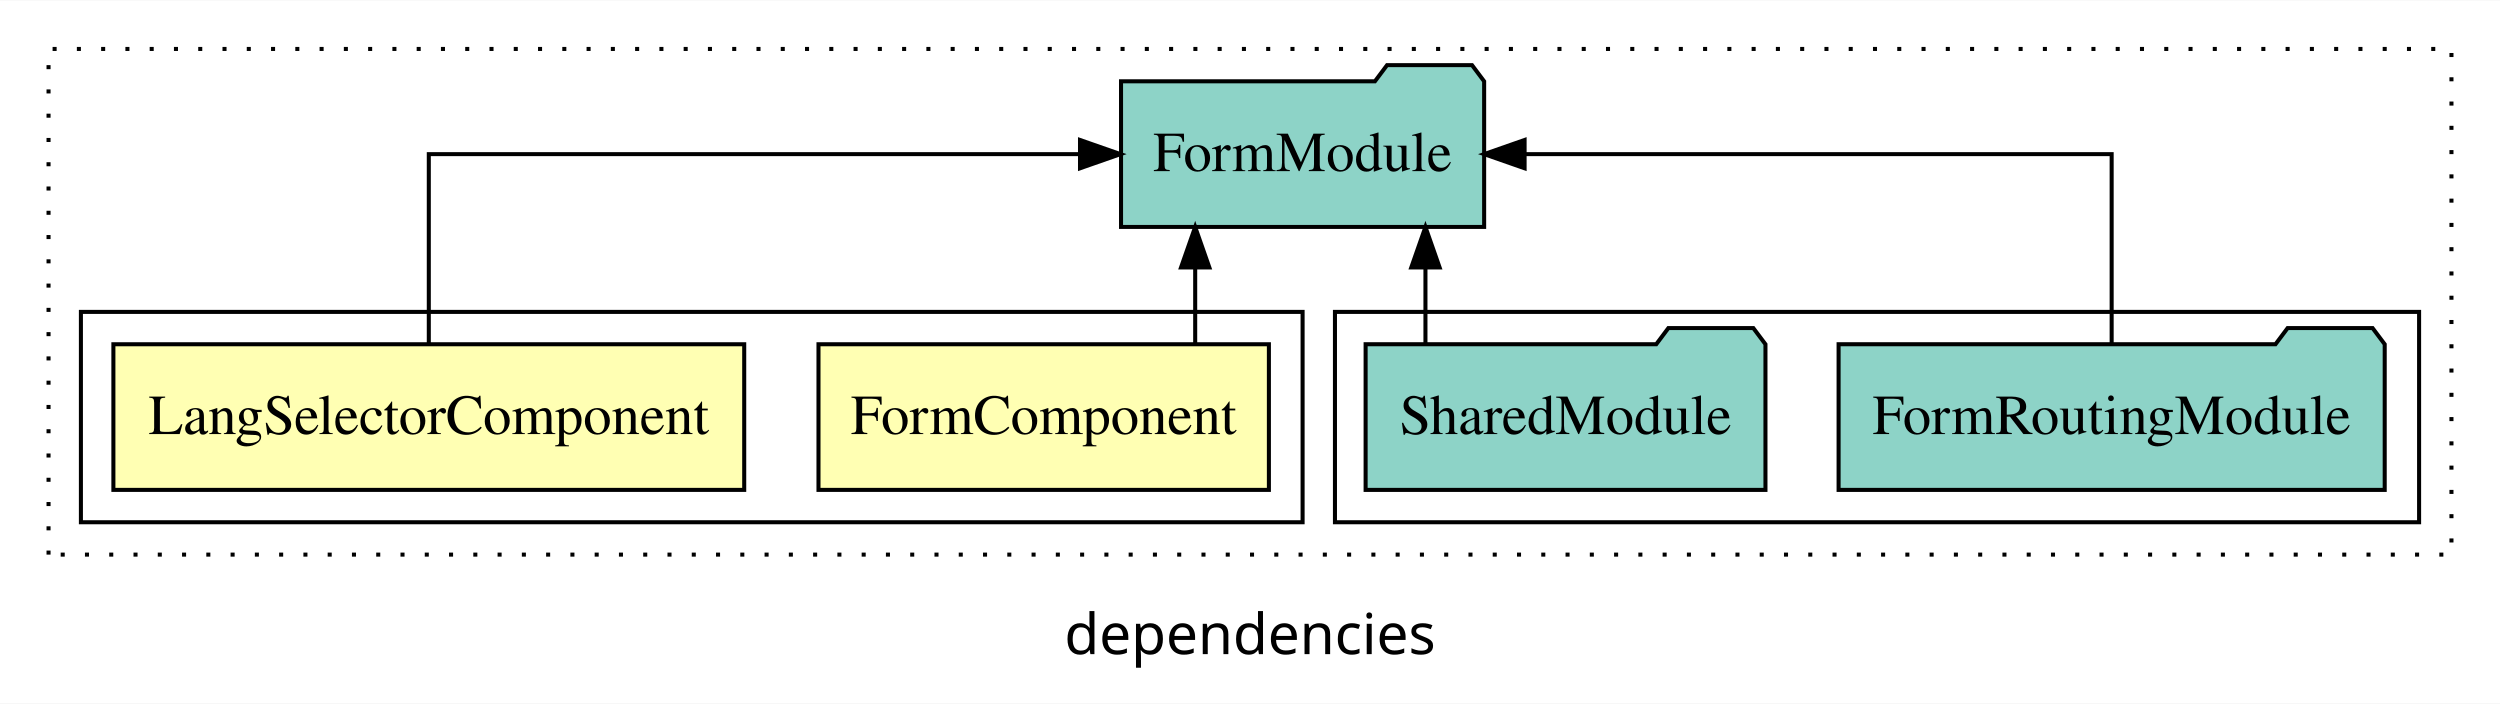
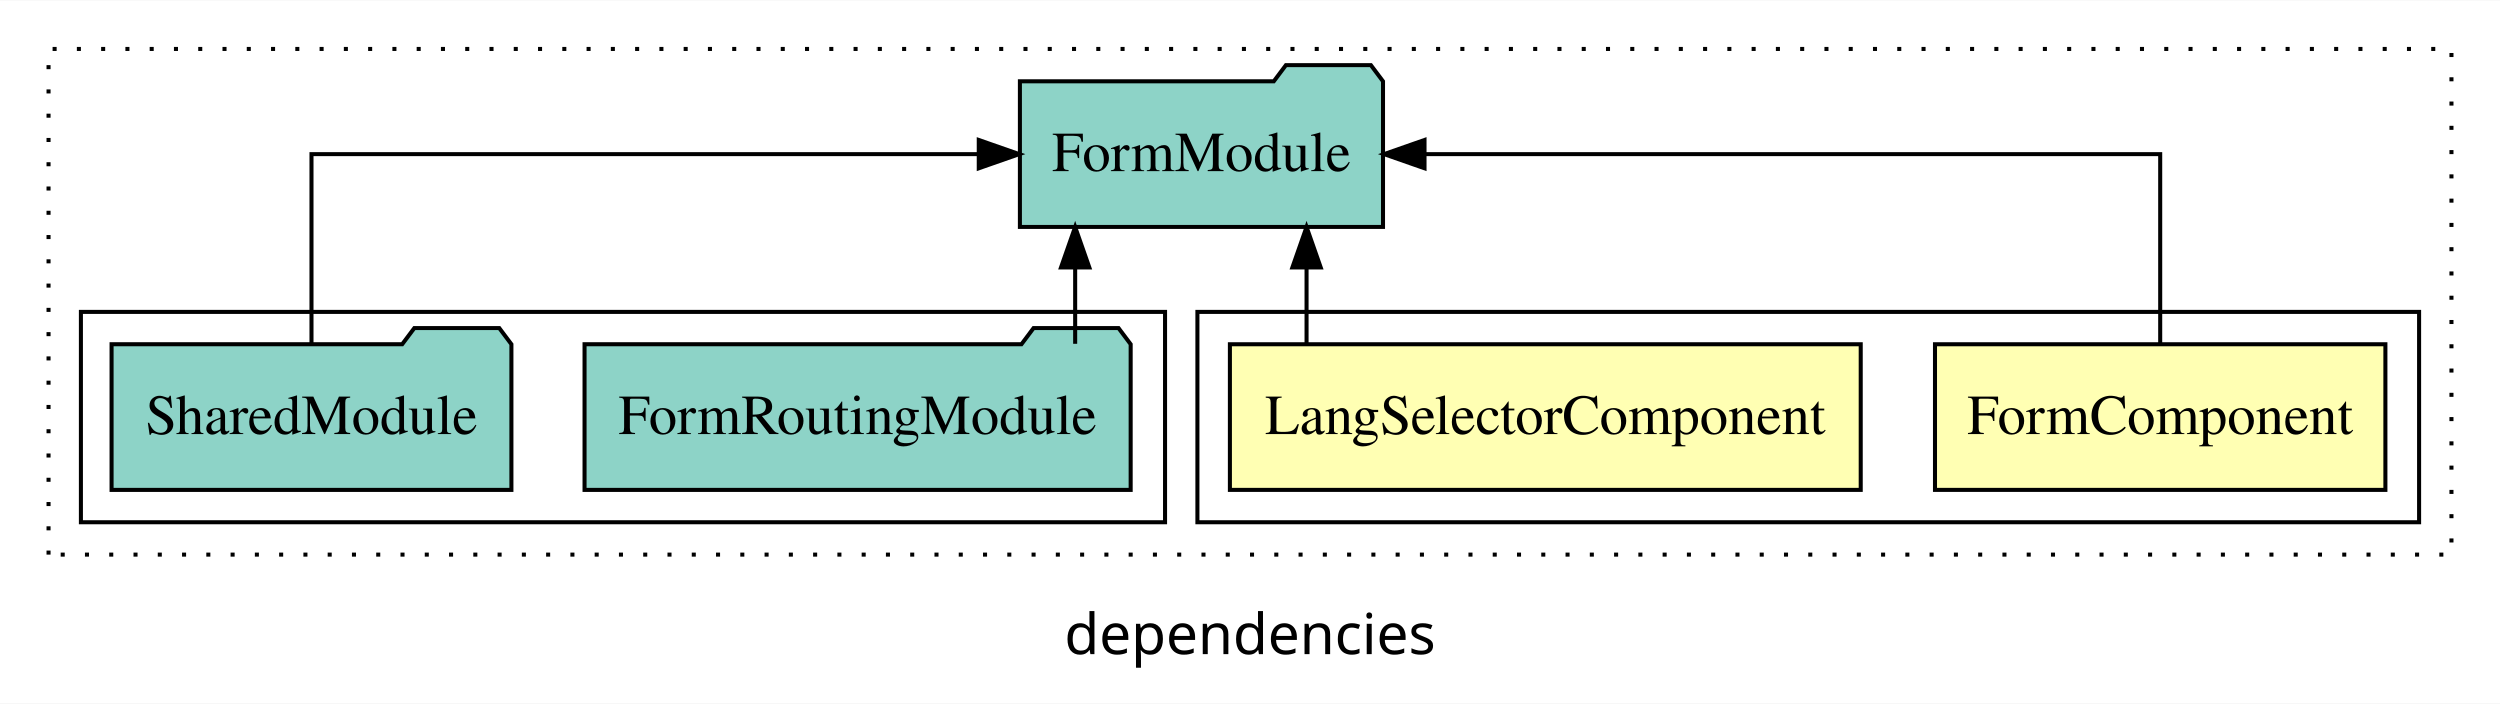
<svg xmlns="http://www.w3.org/2000/svg" width="618pt" height="174pt" viewBox="0.00 0.00 618.00 173.80">
  <g id="graph0" class="graph" transform="scale(1 1) rotate(0) translate(4 169.8)">
    <polygon fill="white" stroke="transparent" points="-4,4 -4,-169.8 614,-169.8 614,4 -4,4" />
    <text text-anchor="middle" x="305" y="-8.2" font-family="sans-serif" font-size="14.00">dependencies</text>
    <g id="clust1" class="cluster">
      <polygon fill="none" stroke="black" stroke-dasharray="1,5" points="8,-32.8 8,-157.8 602,-157.8 602,-32.8 8,-32.8" />
    </g>
+     <g id="clust2" class="cluster">
+       <polygon fill="none" stroke="black" points="292,-40.8 292,-92.8 594,-92.8 594,-40.8 292,-40.8" />
+     </g>
    <g id="clust5" class="cluster">
-       <polygon fill="none" stroke="black" points="326,-40.8 326,-92.8 594,-92.8 594,-40.8 326,-40.8" />
-     </g>
-     <g id="clust2" class="cluster">
-       <polygon fill="none" stroke="black" points="16,-40.8 16,-92.8 318,-92.8 318,-40.8 16,-40.8" />
+       <polygon fill="none" stroke="black" points="16,-40.8 16,-92.8 284,-92.8 284,-40.8 16,-40.8" />
    </g>
    <g id="node1" class="node">
-       <polygon fill="#ffffb3" stroke="black" points="309.67,-84.8 198.33,-84.8 198.33,-48.8 309.67,-48.8 309.67,-84.8" />
-       <text text-anchor="middle" x="254" y="-62.6" font-family="Times,serif" font-size="14.00">FormComponent</text>
+       <polygon fill="#ffffb3" stroke="black" points="585.67,-84.8 474.33,-84.8 474.33,-48.8 585.67,-48.8 585.67,-84.8" />
+       <text text-anchor="middle" x="530" y="-62.6" font-family="Times,serif" font-size="14.00">FormComponent</text>
    </g>
    <g id="node3" class="node">
-       <polygon fill="#8dd3c7" stroke="black" points="362.88,-149.8 359.88,-153.8 338.88,-153.8 335.88,-149.8 273.12,-149.8 273.12,-113.8 362.88,-113.8 362.88,-149.8" />
-       <text text-anchor="middle" x="318" y="-127.6" font-family="Times,serif" font-size="14.00">FormModule</text>
+       <polygon fill="#8dd3c7" stroke="black" points="337.88,-149.8 334.88,-153.8 313.88,-153.8 310.88,-149.8 248.12,-149.8 248.12,-113.8 337.88,-113.8 337.88,-149.8" />
+       <text text-anchor="middle" x="293" y="-127.6" font-family="Times,serif" font-size="14.00">FormModule</text>
    </g>
    <g id="edge1" class="edge">
-       <path fill="none" stroke="black" d="M291.45,-84.91C291.45,-84.91 291.45,-103.79 291.45,-103.79" />
-       <polygon fill="black" stroke="black" points="287.95,-103.79 291.45,-113.79 294.95,-103.79 287.95,-103.79" />
+       <path fill="none" stroke="black" d="M530,-84.91C530,-104.14 530,-131.8 530,-131.8 530,-131.8 348.14,-131.8 348.14,-131.8" />
+       <polygon fill="black" stroke="black" points="348.14,-128.3 338.14,-131.8 348.14,-135.3 348.14,-128.3" />
    </g>
    <g id="node2" class="node">
-       <polygon fill="#ffffb3" stroke="black" points="179.97,-84.8 24.03,-84.8 24.03,-48.8 179.97,-48.8 179.97,-84.8" />
-       <text text-anchor="middle" x="102" y="-62.6" font-family="Times,serif" font-size="14.00">LangSelectorComponent</text>
+       <polygon fill="#ffffb3" stroke="black" points="455.97,-84.8 300.03,-84.8 300.03,-48.8 455.97,-48.8 455.97,-84.8" />
+       <text text-anchor="middle" x="378" y="-62.6" font-family="Times,serif" font-size="14.00">LangSelectorComponent</text>
    </g>
    <g id="edge2" class="edge">
-       <path fill="none" stroke="black" d="M102,-84.91C102,-104.14 102,-131.8 102,-131.8 102,-131.8 262.98,-131.8 262.98,-131.8" />
-       <polygon fill="black" stroke="black" points="262.98,-135.3 272.98,-131.8 262.98,-128.3 262.98,-135.3" />
+       <path fill="none" stroke="black" d="M318.98,-84.91C318.98,-84.91 318.98,-103.79 318.98,-103.79" />
+       <polygon fill="black" stroke="black" points="315.48,-103.79 318.98,-113.79 322.48,-103.79 315.48,-103.79" />
    </g>
    <g id="node4" class="node">
-       <polygon fill="#8dd3c7" stroke="black" points="585.5,-84.8 582.5,-88.8 561.5,-88.8 558.5,-84.8 450.5,-84.8 450.5,-48.8 585.5,-48.8 585.5,-84.8" />
-       <text text-anchor="middle" x="518" y="-62.6" font-family="Times,serif" font-size="14.00">FormRoutingModule</text>
+       <polygon fill="#8dd3c7" stroke="black" points="275.5,-84.8 272.5,-88.8 251.5,-88.8 248.5,-84.8 140.5,-84.8 140.5,-48.8 275.5,-48.8 275.5,-84.8" />
+       <text text-anchor="middle" x="208" y="-62.6" font-family="Times,serif" font-size="14.00">FormRoutingModule</text>
    </g>
    <g id="edge3" class="edge">
-       <path fill="none" stroke="black" d="M518,-84.91C518,-104.14 518,-131.8 518,-131.8 518,-131.8 372.88,-131.8 372.88,-131.8" />
-       <polygon fill="black" stroke="black" points="372.88,-128.3 362.88,-131.8 372.88,-135.3 372.88,-128.3" />
+       <path fill="none" stroke="black" d="M261.78,-84.91C261.78,-84.91 261.78,-103.79 261.78,-103.79" />
+       <polygon fill="black" stroke="black" points="258.28,-103.79 261.78,-113.79 265.28,-103.79 258.28,-103.79" />
    </g>
    <g id="node5" class="node">
-       <polygon fill="#8dd3c7" stroke="black" points="432.42,-84.8 429.42,-88.8 408.42,-88.8 405.42,-84.8 333.58,-84.8 333.58,-48.8 432.42,-48.8 432.42,-84.8" />
-       <text text-anchor="middle" x="383" y="-62.6" font-family="Times,serif" font-size="14.00">SharedModule</text>
+       <polygon fill="#8dd3c7" stroke="black" points="122.42,-84.8 119.42,-88.8 98.42,-88.8 95.42,-84.8 23.58,-84.8 23.58,-48.8 122.42,-48.8 122.42,-84.8" />
+       <text text-anchor="middle" x="73" y="-62.6" font-family="Times,serif" font-size="14.00">SharedModule</text>
    </g>
    <g id="edge4" class="edge">
-       <path fill="none" stroke="black" d="M348.37,-84.91C348.37,-84.91 348.37,-103.79 348.37,-103.79" />
-       <polygon fill="black" stroke="black" points="344.87,-103.79 348.37,-113.79 351.87,-103.79 344.87,-103.79" />
+       <path fill="none" stroke="black" d="M73,-84.91C73,-104.14 73,-131.8 73,-131.8 73,-131.8 237.95,-131.8 237.95,-131.8" />
+       <polygon fill="black" stroke="black" points="237.95,-135.3 247.95,-131.8 237.95,-128.3 237.95,-135.3" />
    </g>
  </g>
</svg>
